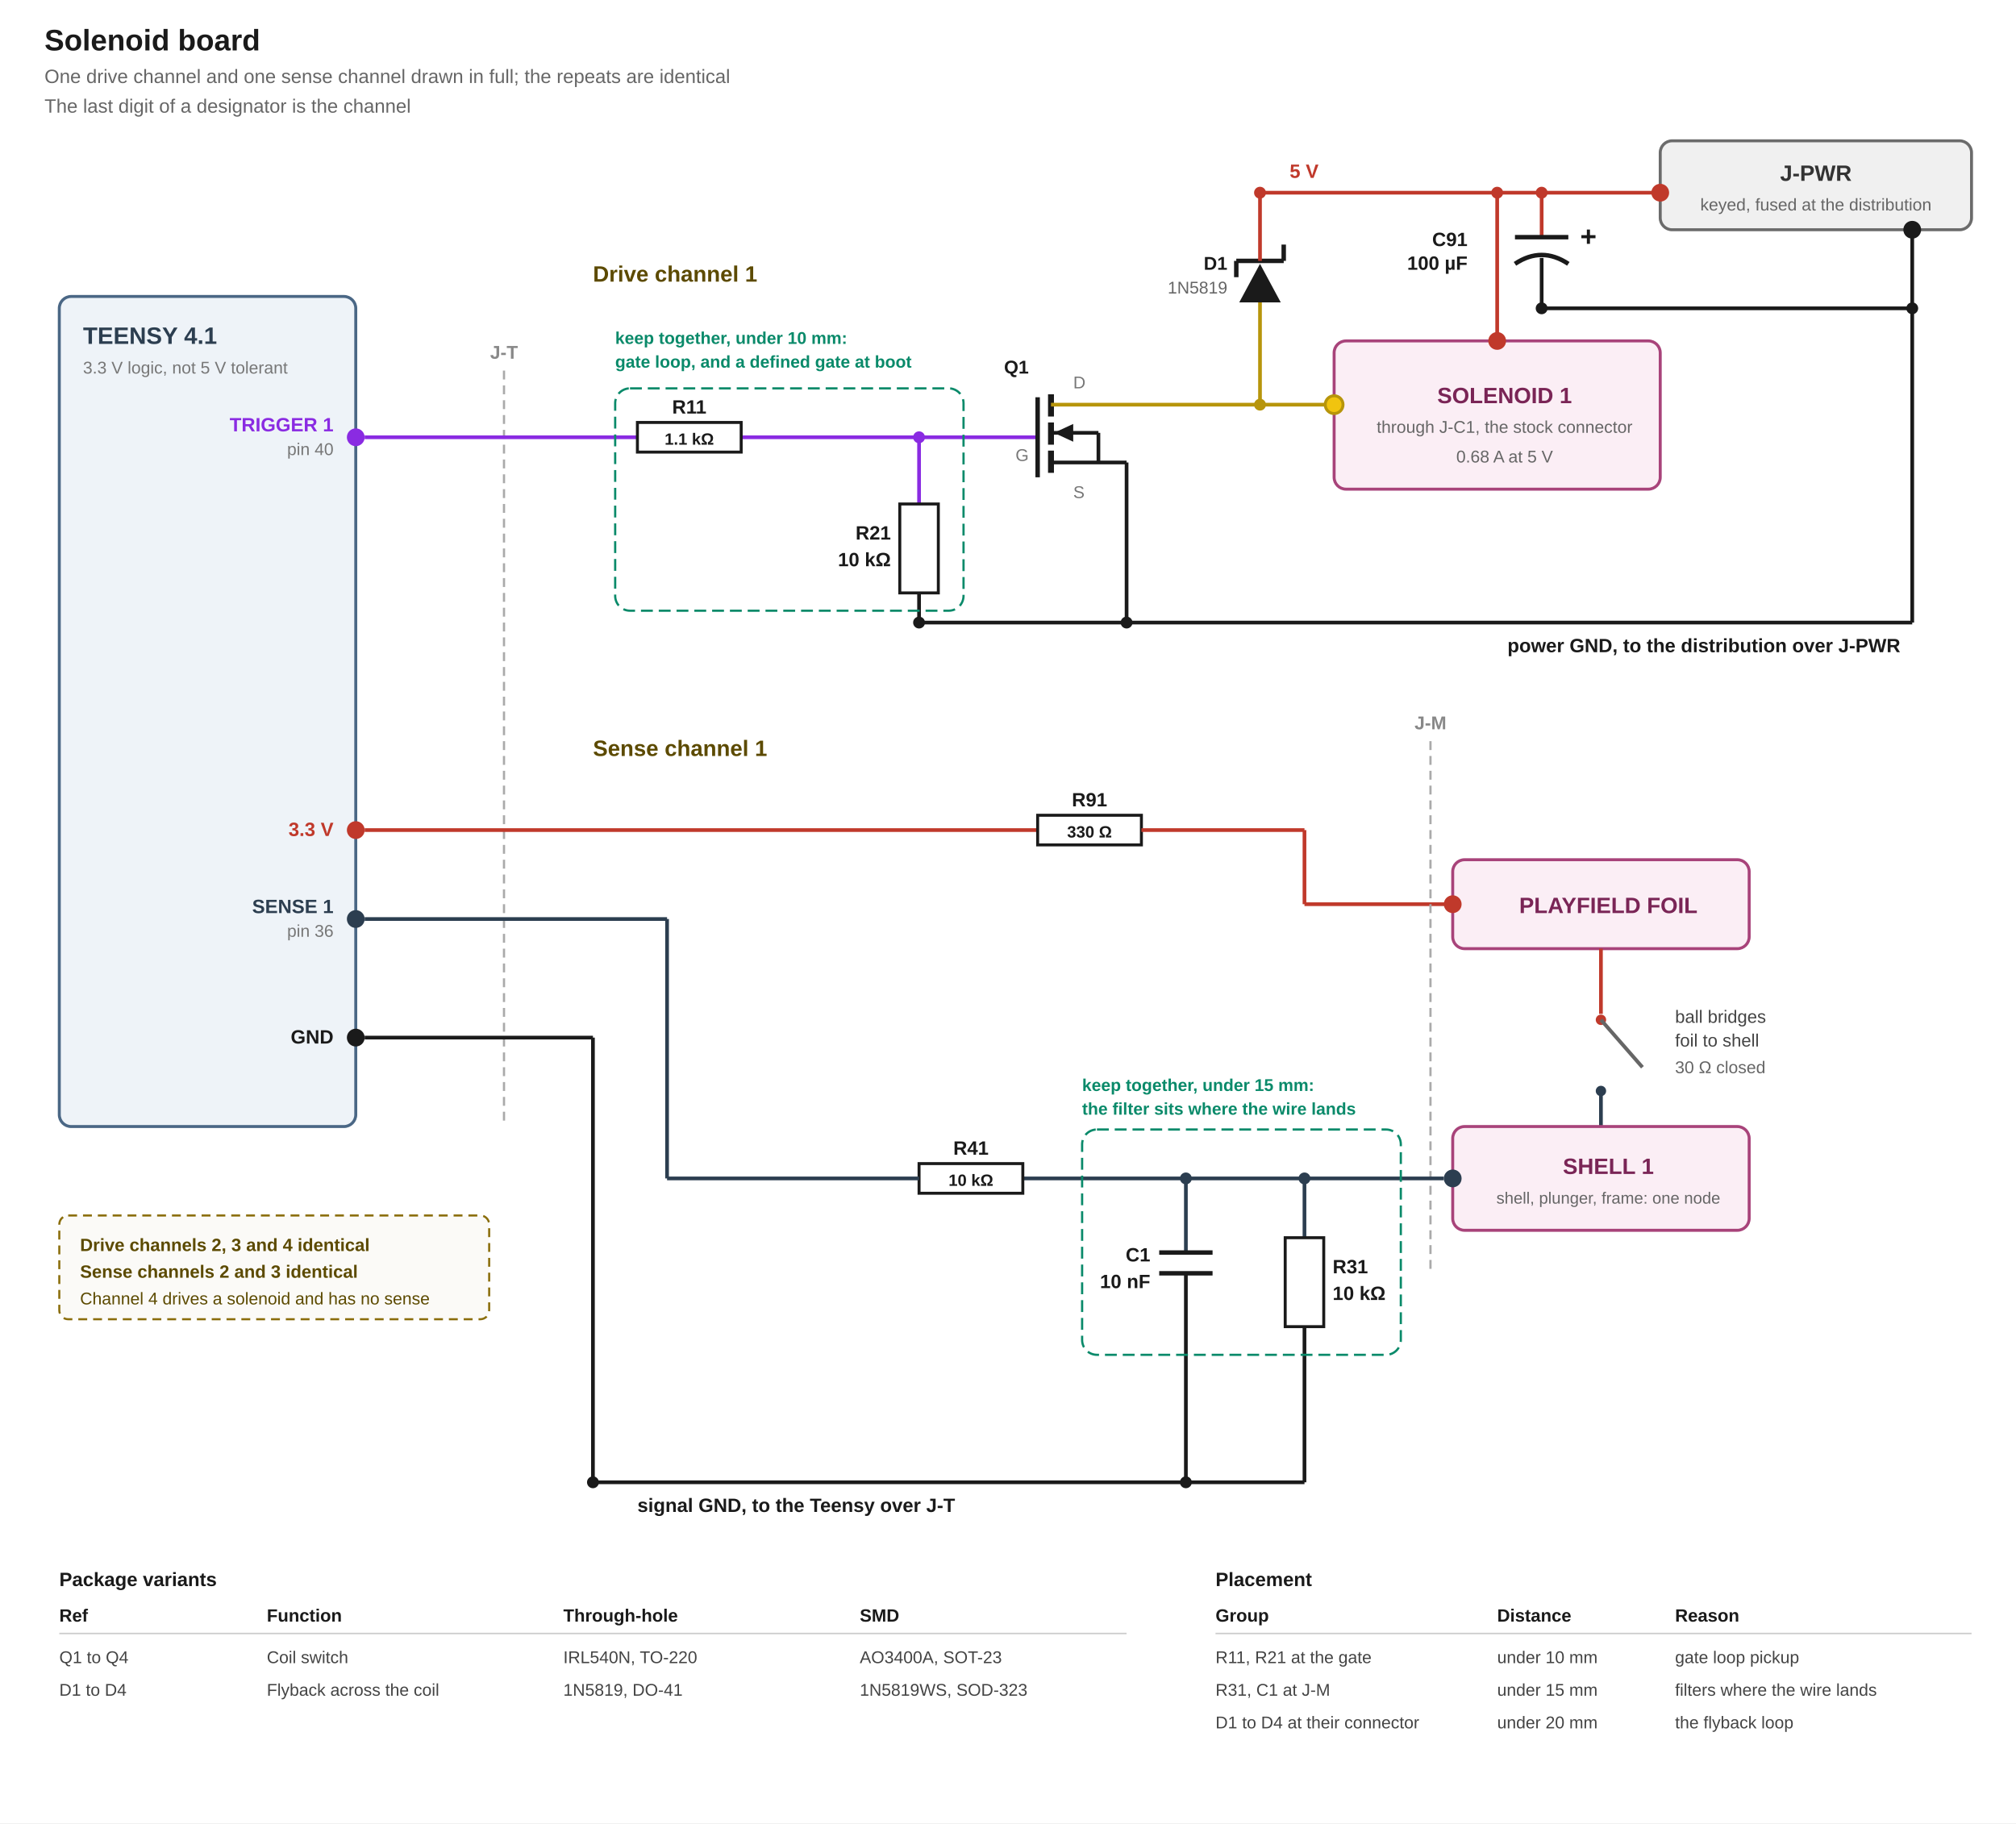
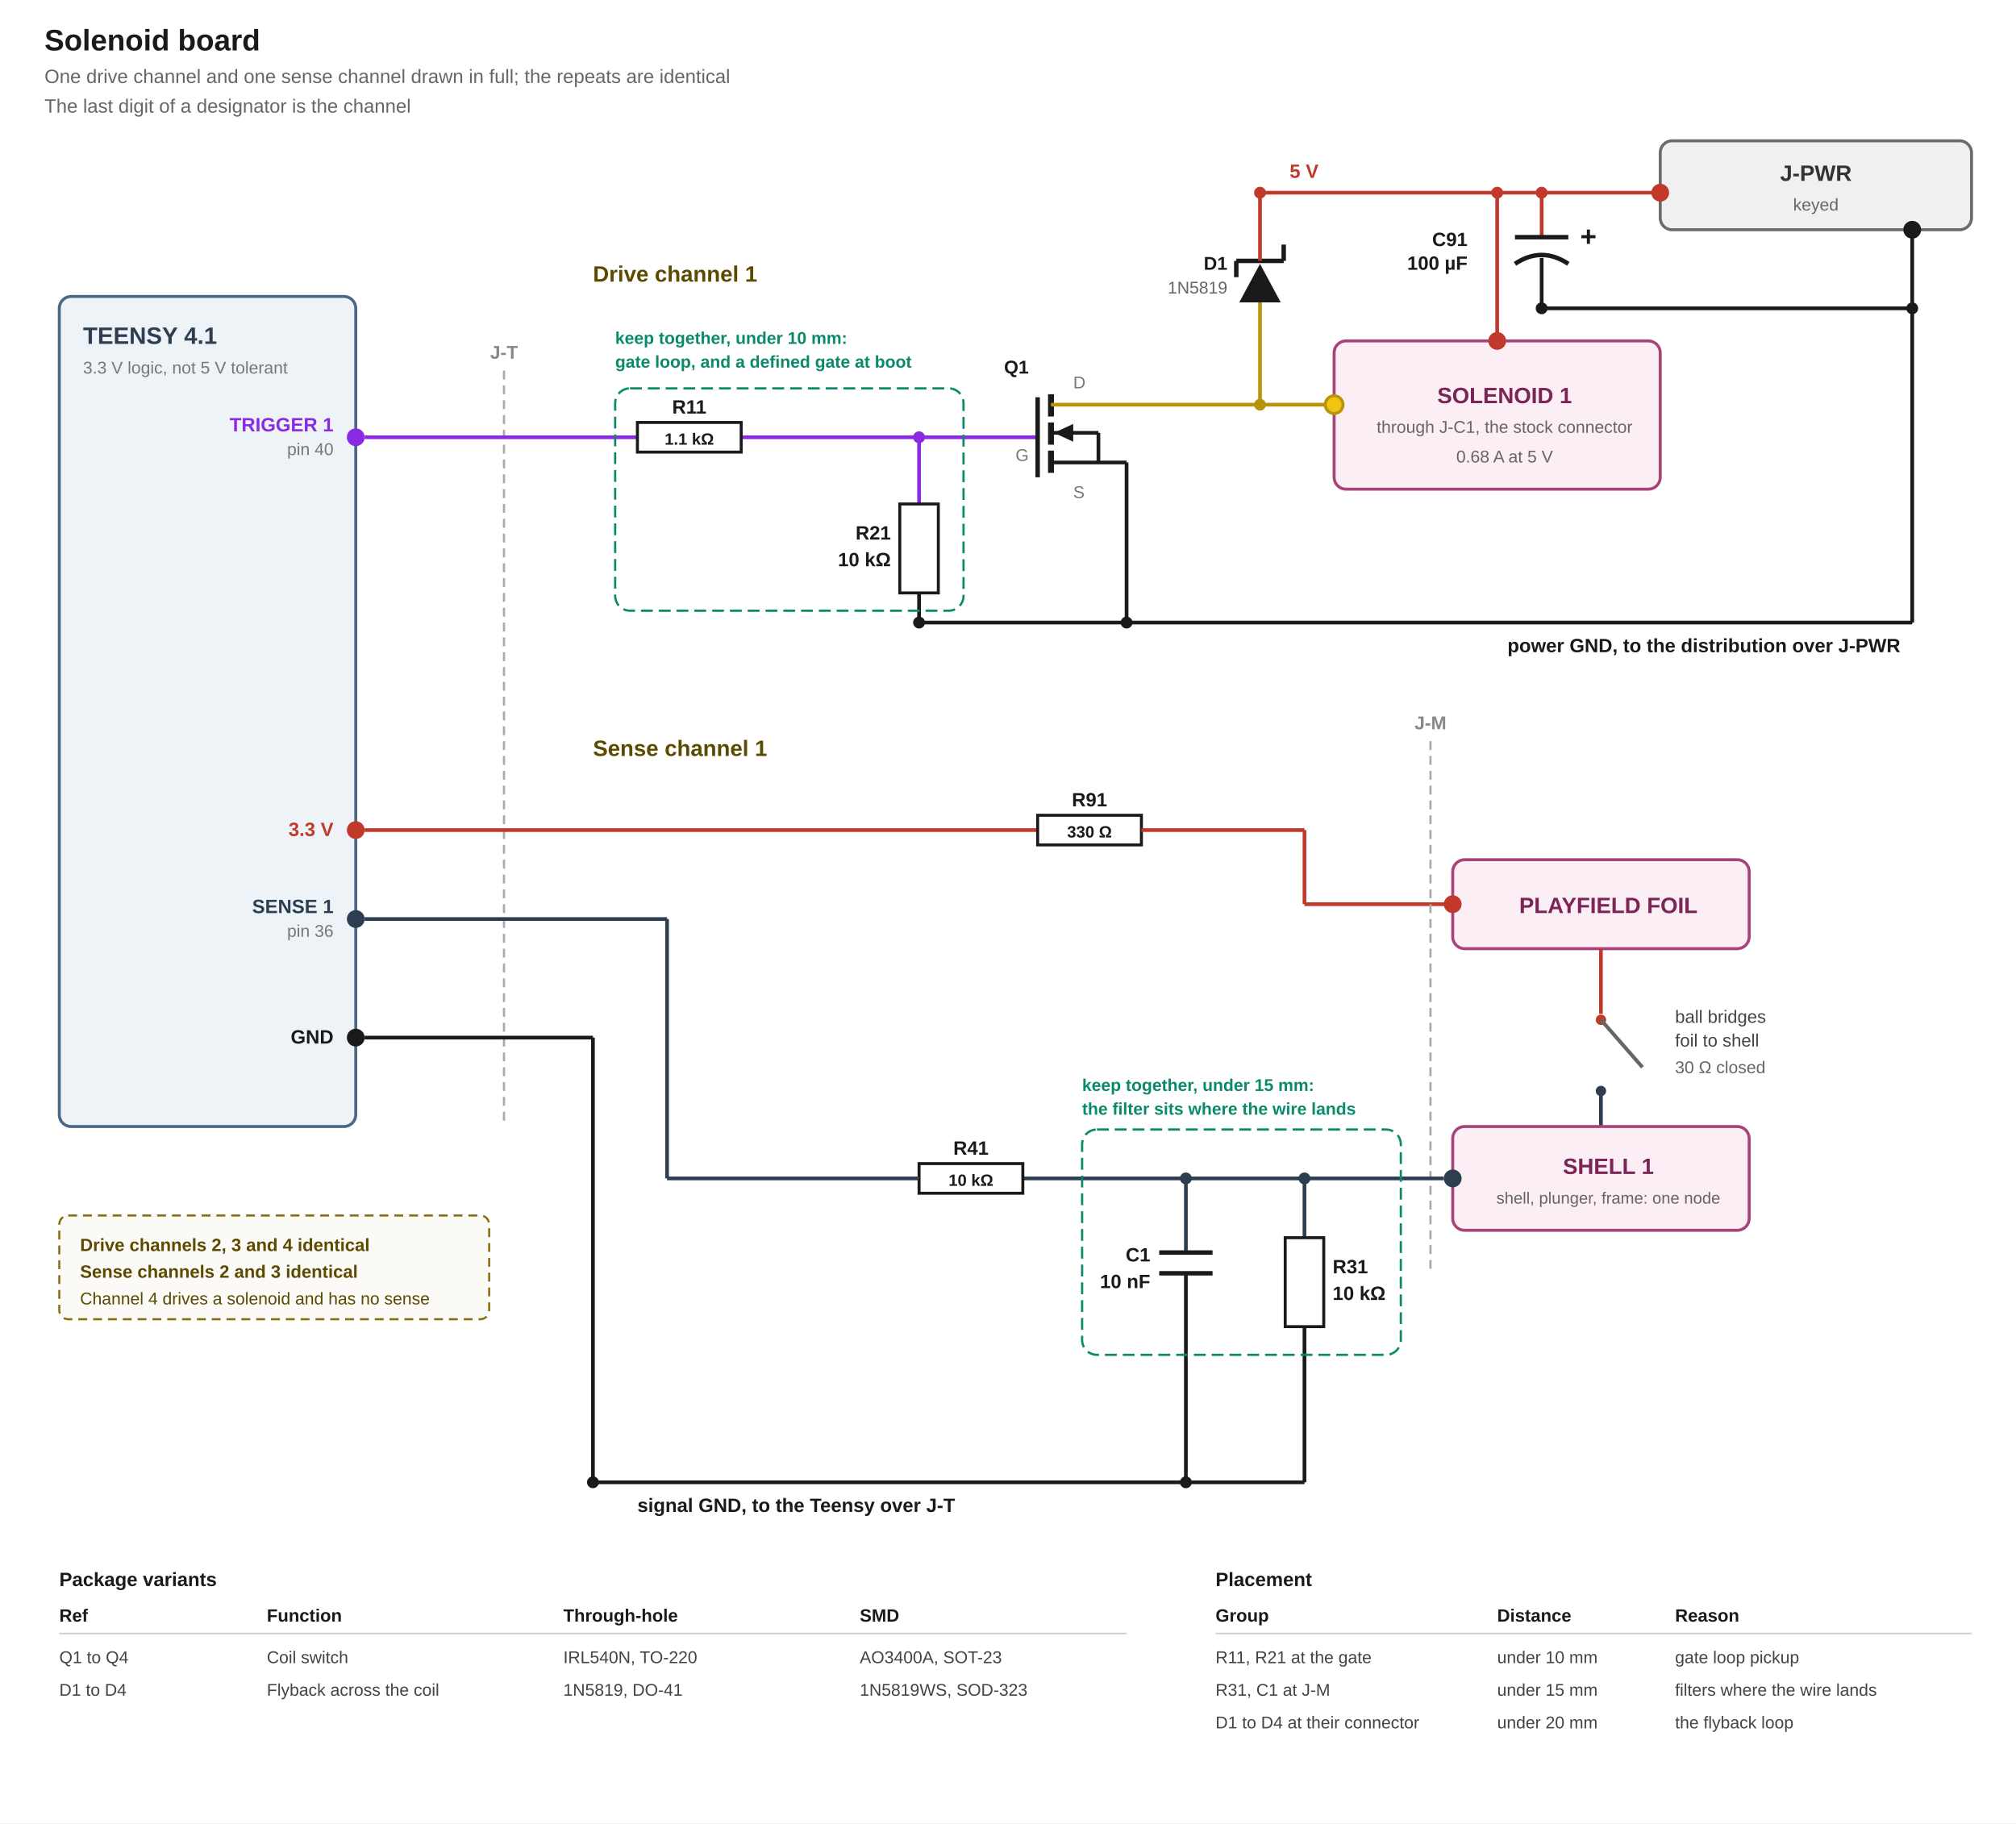
<svg xmlns="http://www.w3.org/2000/svg" viewBox="0 0 1360 1230" font-family="Segoe UI, Arial, sans-serif">
  <rect x="0" y="0" width="1360" height="1230" fill="#ffffff" />
  <text x="30" y="34" font-size="20" font-weight="700" fill="#1a1a1a">Solenoid board</text>
  <text x="30" y="56" font-size="13" fill="#666">One drive channel and one sense channel drawn in full; the repeats are identical</text>
  <text x="30" y="76" font-size="13" fill="#666">The last digit of a designator is the channel</text>
  <rect x="40" y="200" width="200" height="560" rx="8" fill="#eef3f8" stroke="#4a6785" stroke-width="2" />
  <text x="56" y="232" font-size="16" font-weight="700" fill="#2c3e50">TEENSY 4.1</text>
  <text x="56" y="252" font-size="11.5" fill="#777" data-fig="v_3v3 v_not_tolerant">3.3 V logic, not 5 V tolerant</text>
  <circle cx="240" cy="295" r="6" fill="#8a2be2" />
  <text x="225" y="291" text-anchor="end" font-size="13" font-weight="700" fill="#8a2be2">TRIGGER 1</text>
  <text x="225" y="307" text-anchor="end" font-size="11.5" fill="#777" data-pin="Solenoid trigger 1">pin 40</text>
  <circle cx="240" cy="560" r="6" fill="#c0392b" />
  <text x="225" y="564" text-anchor="end" font-size="13" font-weight="700" fill="#c0392b" data-fig="v_3v3">3.3 V</text>
  <circle cx="240" cy="620" r="6" fill="#2c3e50" />
  <text x="225" y="616" text-anchor="end" font-size="13" font-weight="700" fill="#2c3e50">SENSE 1</text>
  <text x="225" y="632" text-anchor="end" font-size="11.5" fill="#777" data-pin="Solenoid sense 1">pin 36</text>
  <circle cx="240" cy="700" r="6" fill="#1a1a1a" />
  <text x="225" y="704" text-anchor="end" font-size="13" font-weight="700" fill="#1a1a1a">GND</text>
  <line x1="340" y1="250" x2="340" y2="760" stroke="#aaa" stroke-width="1.5" stroke-dasharray="6 4" />
  <text x="340" y="242" text-anchor="middle" font-size="12.5" font-weight="700" fill="#888">J-T</text>
  <rect x="1120" y="95" width="210" height="60" rx="8" fill="#f0f0f0" stroke="#6b6b6b" stroke-width="2" />
  <text x="1225" y="122" text-anchor="middle" font-size="15" font-weight="700" fill="#333333">J-PWR</text>
-   <text x="1225" y="142" text-anchor="middle" font-size="11.5" fill="#666">keyed, fused at the distribution</text>
+   <text x="1225" y="142" text-anchor="middle" font-size="11.5" fill="#666">keyed</text>
  <circle cx="1120" cy="130" r="6" fill="#c0392b" />
  <circle cx="1290" cy="155" r="6" fill="#1a1a1a" />
  <line x1="850" y1="130" x2="1120" y2="130" stroke="#c0392b" stroke-width="2.5" />
  <text x="870" y="120" font-size="13" font-weight="700" fill="#c0392b" data-fig="v_5v">5 V</text>
  <circle cx="850" cy="130" r="4" fill="#c0392b" />
  <circle cx="1010" cy="130" r="4" fill="#c0392b" />
  <line x1="1290" y1="155" x2="1290" y2="420" stroke="#1a1a1a" stroke-width="2.5" />
  <circle cx="1040" cy="130" r="4" fill="#c0392b" />
  <line x1="1040" y1="130" x2="1040" y2="160" stroke="#c0392b" stroke-width="2.5" />
  <line x1="1022" y1="160" x2="1058" y2="160" stroke="#1a1a1a" stroke-width="3" />
  <path d="M 1022 178 Q 1040 166 1058 178" fill="none" stroke="#1a1a1a" stroke-width="3" />
  <text x="1066" y="166" font-size="19" font-weight="700" fill="#1a1a1a">+</text>
  <line x1="1040" y1="174" x2="1040" y2="208" stroke="#1a1a1a" stroke-width="2.5" />
  <text x="990" y="166" text-anchor="end" font-size="13" font-weight="700" fill="#1a1a1a">C91</text>
  <text x="990" y="182" text-anchor="end" font-size="13" font-weight="700" fill="#1a1a1a" data-fig="c_bulk">100 µF</text>
  <line x1="1040" y1="208" x2="1290" y2="208" stroke="#1a1a1a" stroke-width="2.5" />
  <circle cx="1040" cy="208" r="4" fill="#1a1a1a" />
  <circle cx="1290" cy="208" r="4" fill="#1a1a1a" />
  <text x="400" y="190" font-size="15" font-weight="700" fill="#5c4a00">Drive channel 1</text>
  <line x1="246" y1="295" x2="700" y2="295" stroke="#8a2be2" stroke-width="2.5" />
  <rect x="430" y="285" width="70" height="20" fill="#fff" stroke="#1a1a1a" stroke-width="2" />
  <text x="465" y="279" text-anchor="middle" font-size="13" font-weight="700" fill="#1a1a1a">R11</text>
  <text x="465" y="300" text-anchor="middle" font-size="11" font-weight="700" fill="#1a1a1a" data-fig="r_gate">1.1 kΩ</text>
  <circle cx="620" cy="295" r="4" fill="#8a2be2" />
  <line x1="620" y1="295" x2="620" y2="340" stroke="#8a2be2" stroke-width="2.5" />
  <rect x="607" y="340" width="26" height="60" fill="#fff" stroke="#1a1a1a" stroke-width="2" />
  <text x="601" y="364" text-anchor="end" font-size="13" font-weight="700" fill="#1a1a1a">R21</text>
  <text x="601" y="382" text-anchor="end" font-size="13" font-weight="700" fill="#1a1a1a" data-fig="r_gate_pd">10 kΩ</text>
  <line x1="620" y1="400" x2="620" y2="420" stroke="#1a1a1a" stroke-width="2.5" />
  <line x1="700" y1="268" x2="700" y2="322" stroke="#1a1a1a" stroke-width="3" />
  <line x1="709" y1="266" x2="709" y2="281" stroke="#1a1a1a" stroke-width="4" />
  <line x1="709" y1="285" x2="709" y2="300" stroke="#1a1a1a" stroke-width="4" />
  <line x1="709" y1="304" x2="709" y2="319" stroke="#1a1a1a" stroke-width="4" />
  <line x1="709" y1="273" x2="900" y2="273" stroke="#b7950b" stroke-width="2.5" />
  <line x1="709" y1="312" x2="760" y2="312" stroke="#1a1a1a" stroke-width="2.5" />
  <line x1="709" y1="292" x2="741" y2="292" stroke="#1a1a1a" stroke-width="2.5" />
  <line x1="741" y1="292" x2="741" y2="312" stroke="#1a1a1a" stroke-width="2.5" />
  <polygon points="711,292 724,286 724,298" fill="#1a1a1a" />
  <text x="694" y="252" text-anchor="end" font-size="12.5" font-weight="700" fill="#1a1a1a">Q1</text>
  <text x="694" y="311" text-anchor="end" font-size="11.5" fill="#777">G</text>
  <text x="724" y="262" font-size="11.5" fill="#777">D</text>
  <text x="724" y="336" font-size="11.5" fill="#777">S</text>
  <line x1="760" y1="312" x2="760" y2="420" stroke="#1a1a1a" stroke-width="2.5" />
  <circle cx="850" cy="273" r="4" fill="#b7950b" />
  <line x1="850" y1="273" x2="850" y2="204" stroke="#b7950b" stroke-width="2.5" />
  <polygon points="836,204 864,204 850,178" fill="#1a1a1a" />
  <line x1="834" y1="176" x2="866" y2="176" stroke="#1a1a1a" stroke-width="3" />
  <line x1="834" y1="176" x2="834" y2="187" stroke="#1a1a1a" stroke-width="3" />
  <line x1="866" y1="176" x2="866" y2="165" stroke="#1a1a1a" stroke-width="3" />
  <line x1="850" y1="176" x2="850" y2="130" stroke="#c0392b" stroke-width="2.5" />
  <text x="828" y="182" text-anchor="end" font-size="12.5" font-weight="700" fill="#1a1a1a">D1</text>
  <text x="828" y="198" text-anchor="end" font-size="11.5" fill="#666">1N5819</text>
  <line x1="1010" y1="130" x2="1010" y2="230" stroke="#c0392b" stroke-width="2.5" />
  <rect x="900" y="230" width="220" height="100" rx="8" fill="#fbeef5" stroke="#a8437a" stroke-width="2" />
  <circle cx="1010" cy="230" r="6" fill="#c0392b" />
  <circle cx="900" cy="273" r="6" fill="#f1c40f" stroke="#b7950b" stroke-width="2" />
  <text x="1015" y="272" text-anchor="middle" font-size="15" font-weight="700" fill="#7a2556">SOLENOID 1</text>
  <text x="1015" y="292" text-anchor="middle" font-size="11.5" fill="#666">through J-C1, the stock connector</text>
  <text x="1015" y="312" text-anchor="middle" font-size="11.5" fill="#666" data-fig="i_coil v_5v">0.68 A at 5 V</text>
  <line x1="620" y1="420" x2="1290" y2="420" stroke="#1a1a1a" stroke-width="2.5" />
  <text x="1282" y="440" text-anchor="end" font-size="13" font-weight="700" fill="#1a1a1a">power GND, to the distribution over J-PWR</text>
  <circle cx="620" cy="420" r="4" fill="#1a1a1a" />
  <circle cx="760" cy="420" r="4" fill="#1a1a1a" />
  <rect x="415" y="262" width="235" height="150" rx="10" fill="none" stroke="#0a8a6a" stroke-width="1.5" stroke-dasharray="8 4" />
  <text x="415" y="232" font-size="11.5" font-weight="700" fill="#0a8a6a" data-fig="place_gate">keep together, under 10 mm:</text>
  <text x="415" y="248" font-size="11.5" font-weight="700" fill="#0a8a6a">gate loop, and a defined gate at boot</text>
  <text x="400" y="510" font-size="15" font-weight="700" fill="#5c4a00">Sense channel 1</text>
  <line x1="246" y1="560" x2="700" y2="560" stroke="#c0392b" stroke-width="2.5" />
  <rect x="700" y="550" width="70" height="20" fill="#fff" stroke="#1a1a1a" stroke-width="2" />
  <text x="735" y="544" text-anchor="middle" font-size="13" font-weight="700" fill="#1a1a1a">R91</text>
  <text x="735" y="565" text-anchor="middle" font-size="11" font-weight="700" fill="#1a1a1a" data-fig="r_foil">330 Ω</text>
  <line x1="770" y1="560" x2="880" y2="560" stroke="#c0392b" stroke-width="2.5" />
  <line x1="880" y1="560" x2="880" y2="610" stroke="#c0392b" stroke-width="2.5" />
  <line x1="880" y1="610" x2="980" y2="610" stroke="#c0392b" stroke-width="2.5" />
  <line x1="965" y1="500" x2="965" y2="860" stroke="#aaa" stroke-width="1.5" stroke-dasharray="6 4" />
  <text x="965" y="492" text-anchor="middle" font-size="12.5" font-weight="700" fill="#888">J-M</text>
  <rect x="980" y="580" width="200" height="60" rx="8" fill="#fbeef5" stroke="#a8437a" stroke-width="2" />
  <circle cx="980" cy="610" r="6" fill="#c0392b" />
  <text x="1085" y="616" text-anchor="middle" font-size="15" font-weight="700" fill="#7a2556">PLAYFIELD FOIL</text>
  <line x1="1080" y1="640" x2="1080" y2="684" stroke="#c0392b" stroke-width="2.5" />
  <circle cx="1080" cy="688" r="3.5" fill="#c0392b" />
  <line x1="1080" y1="688" x2="1108" y2="720" stroke="#666" stroke-width="2.5" />
  <circle cx="1080" cy="736" r="3.5" fill="#2c3e50" />
  <line x1="1080" y1="736" x2="1080" y2="760" stroke="#2c3e50" stroke-width="2.5" />
  <text x="1130" y="690" font-size="12" fill="#444">ball bridges</text>
  <text x="1130" y="706" font-size="12" fill="#444">foil to shell</text>
  <text x="1130" y="724" font-size="11.5" fill="#666" data-fig="r_contact">30 Ω closed</text>
  <rect x="980" y="760" width="200" height="70" rx="8" fill="#fbeef5" stroke="#a8437a" stroke-width="2" />
  <circle cx="980" cy="795" r="6" fill="#2c3e50" />
  <text x="1085" y="792" text-anchor="middle" font-size="15" font-weight="700" fill="#7a2556">SHELL 1</text>
  <text x="1085" y="812" text-anchor="middle" font-size="11" fill="#666">shell, plunger, frame: one node</text>
  <line x1="690" y1="795" x2="974" y2="795" stroke="#2c3e50" stroke-width="2.5" />
  <circle cx="880" cy="795" r="4" fill="#2c3e50" />
  <line x1="880" y1="795" x2="880" y2="835" stroke="#2c3e50" stroke-width="2.5" />
  <rect x="867" y="835" width="26" height="60" fill="#fff" stroke="#1a1a1a" stroke-width="2" />
  <text x="899" y="859" font-size="13" font-weight="700" fill="#1a1a1a">R31</text>
  <text x="899" y="877" font-size="13" font-weight="700" fill="#1a1a1a" data-fig="r_pulldown">10 kΩ</text>
  <line x1="880" y1="895" x2="880" y2="1000" stroke="#1a1a1a" stroke-width="2.5" />
  <circle cx="800" cy="795" r="4" fill="#2c3e50" />
  <line x1="800" y1="795" x2="800" y2="845" stroke="#2c3e50" stroke-width="2.5" />
  <line x1="782" y1="845" x2="818" y2="845" stroke="#1a1a1a" stroke-width="3" />
  <line x1="782" y1="859" x2="818" y2="859" stroke="#1a1a1a" stroke-width="3" />
  <line x1="800" y1="859" x2="800" y2="1000" stroke="#1a1a1a" stroke-width="2.5" />
  <text x="776" y="851" text-anchor="end" font-size="13" font-weight="700" fill="#1a1a1a">C1</text>
  <text x="776" y="869" text-anchor="end" font-size="13" font-weight="700" fill="#1a1a1a" data-fig="c_filter">10 nF</text>
  <rect x="620" y="785" width="70" height="20" fill="#fff" stroke="#1a1a1a" stroke-width="2" />
  <text x="655" y="779" text-anchor="middle" font-size="13" font-weight="700" fill="#1a1a1a">R41</text>
  <text x="655" y="800" text-anchor="middle" font-size="11" font-weight="700" fill="#1a1a1a" data-fig="r_series">10 kΩ</text>
  <line x1="450" y1="795" x2="620" y2="795" stroke="#2c3e50" stroke-width="2.5" />
  <line x1="450" y1="620" x2="450" y2="795" stroke="#2c3e50" stroke-width="2.5" />
  <line x1="246" y1="620" x2="450" y2="620" stroke="#2c3e50" stroke-width="2.5" />
  <rect x="730" y="762" width="215" height="152" rx="10" fill="none" stroke="#0a8a6a" stroke-width="1.5" stroke-dasharray="8 4" />
  <text x="730" y="736" font-size="11.5" font-weight="700" fill="#0a8a6a" data-fig="place_filter">keep together, under 15 mm:</text>
  <text x="730" y="752" font-size="11.5" font-weight="700" fill="#0a8a6a">the filter sits where the wire lands</text>
  <line x1="246" y1="700" x2="400" y2="700" stroke="#1a1a1a" stroke-width="2.5" />
  <line x1="400" y1="700" x2="400" y2="1000" stroke="#1a1a1a" stroke-width="2.5" />
  <line x1="400" y1="1000" x2="880" y2="1000" stroke="#1a1a1a" stroke-width="2.5" />
  <circle cx="400" cy="1000" r="4" fill="#1a1a1a" />
  <circle cx="800" cy="1000" r="4" fill="#1a1a1a" />
  <text x="430" y="1020" font-size="13" font-weight="700" fill="#1a1a1a">signal GND, to the Teensy over J-T</text>
  <rect x="40" y="820" width="290" height="70" rx="6" fill="#fbfaf7" stroke="#8a6d0b" stroke-width="1.4" stroke-dasharray="6 4" />
  <text x="54" y="844" font-size="12" font-weight="700" fill="#5c4a00">Drive channels 2, 3 and 4 identical</text>
  <text x="54" y="862" font-size="12" font-weight="700" fill="#5c4a00">Sense channels 2 and 3 identical</text>
  <text x="54" y="880" font-size="11.5" fill="#5c4a00">Channel 4 drives a solenoid and has no sense</text>
  <text x="40" y="1070" font-size="13" font-weight="700" fill="#1a1a1a">Package variants</text>
  <text x="40" y="1094" font-size="12" font-weight="700" fill="#1a1a1a">Ref</text>
  <text x="180" y="1094" font-size="12" font-weight="700" fill="#1a1a1a">Function</text>
  <text x="380" y="1094" font-size="12" font-weight="700" fill="#1a1a1a">Through-hole</text>
  <text x="580" y="1094" font-size="12" font-weight="700" fill="#1a1a1a">SMD</text>
  <line x1="40" y1="1102" x2="760" y2="1102" stroke="#ccc" stroke-width="1" />
  <text x="40" y="1122" font-size="11.5" fill="#444">Q1 to Q4</text>
  <text x="180" y="1122" font-size="11.5" fill="#444">Coil switch</text>
  <text x="380" y="1122" font-size="11.5" fill="#444">IRL540N, TO-220</text>
  <text x="580" y="1122" font-size="11.5" fill="#444">AO3400A, SOT-23</text>
  <text x="40" y="1144" font-size="11.5" fill="#444">D1 to D4</text>
  <text x="180" y="1144" font-size="11.5" fill="#444">Flyback across the coil</text>
  <text x="380" y="1144" font-size="11.5" fill="#444">1N5819, DO-41</text>
  <text x="580" y="1144" font-size="11.5" fill="#444">1N5819WS, SOD-323</text>
  <text x="820" y="1070" font-size="13" font-weight="700" fill="#1a1a1a">Placement</text>
  <text x="820" y="1094" font-size="12" font-weight="700" fill="#1a1a1a">Group</text>
  <text x="1010" y="1094" font-size="12" font-weight="700" fill="#1a1a1a">Distance</text>
  <text x="1130" y="1094" font-size="12" font-weight="700" fill="#1a1a1a">Reason</text>
  <line x1="820" y1="1102" x2="1330" y2="1102" stroke="#ccc" stroke-width="1" />
  <text x="820" y="1122" font-size="11.5" fill="#444">R11, R21 at the gate</text>
  <text x="1010" y="1122" font-size="11.5" fill="#444" data-fig="place_gate">under 10 mm</text>
  <text x="1130" y="1122" font-size="11.5" fill="#444">gate loop pickup</text>
  <text x="820" y="1144" font-size="11.5" fill="#444">R31, C1 at J-M</text>
  <text x="1010" y="1144" font-size="11.5" fill="#444" data-fig="place_filter">under 15 mm</text>
  <text x="1130" y="1144" font-size="11.5" fill="#444">filters where the wire lands</text>
  <text x="820" y="1166" font-size="11.5" fill="#444">D1 to D4 at their connector</text>
  <text x="1010" y="1166" font-size="11.5" fill="#444" data-fig="place_flyback">under 20 mm</text>
  <text x="1130" y="1166" font-size="11.5" fill="#444">the flyback loop</text>
</svg>
